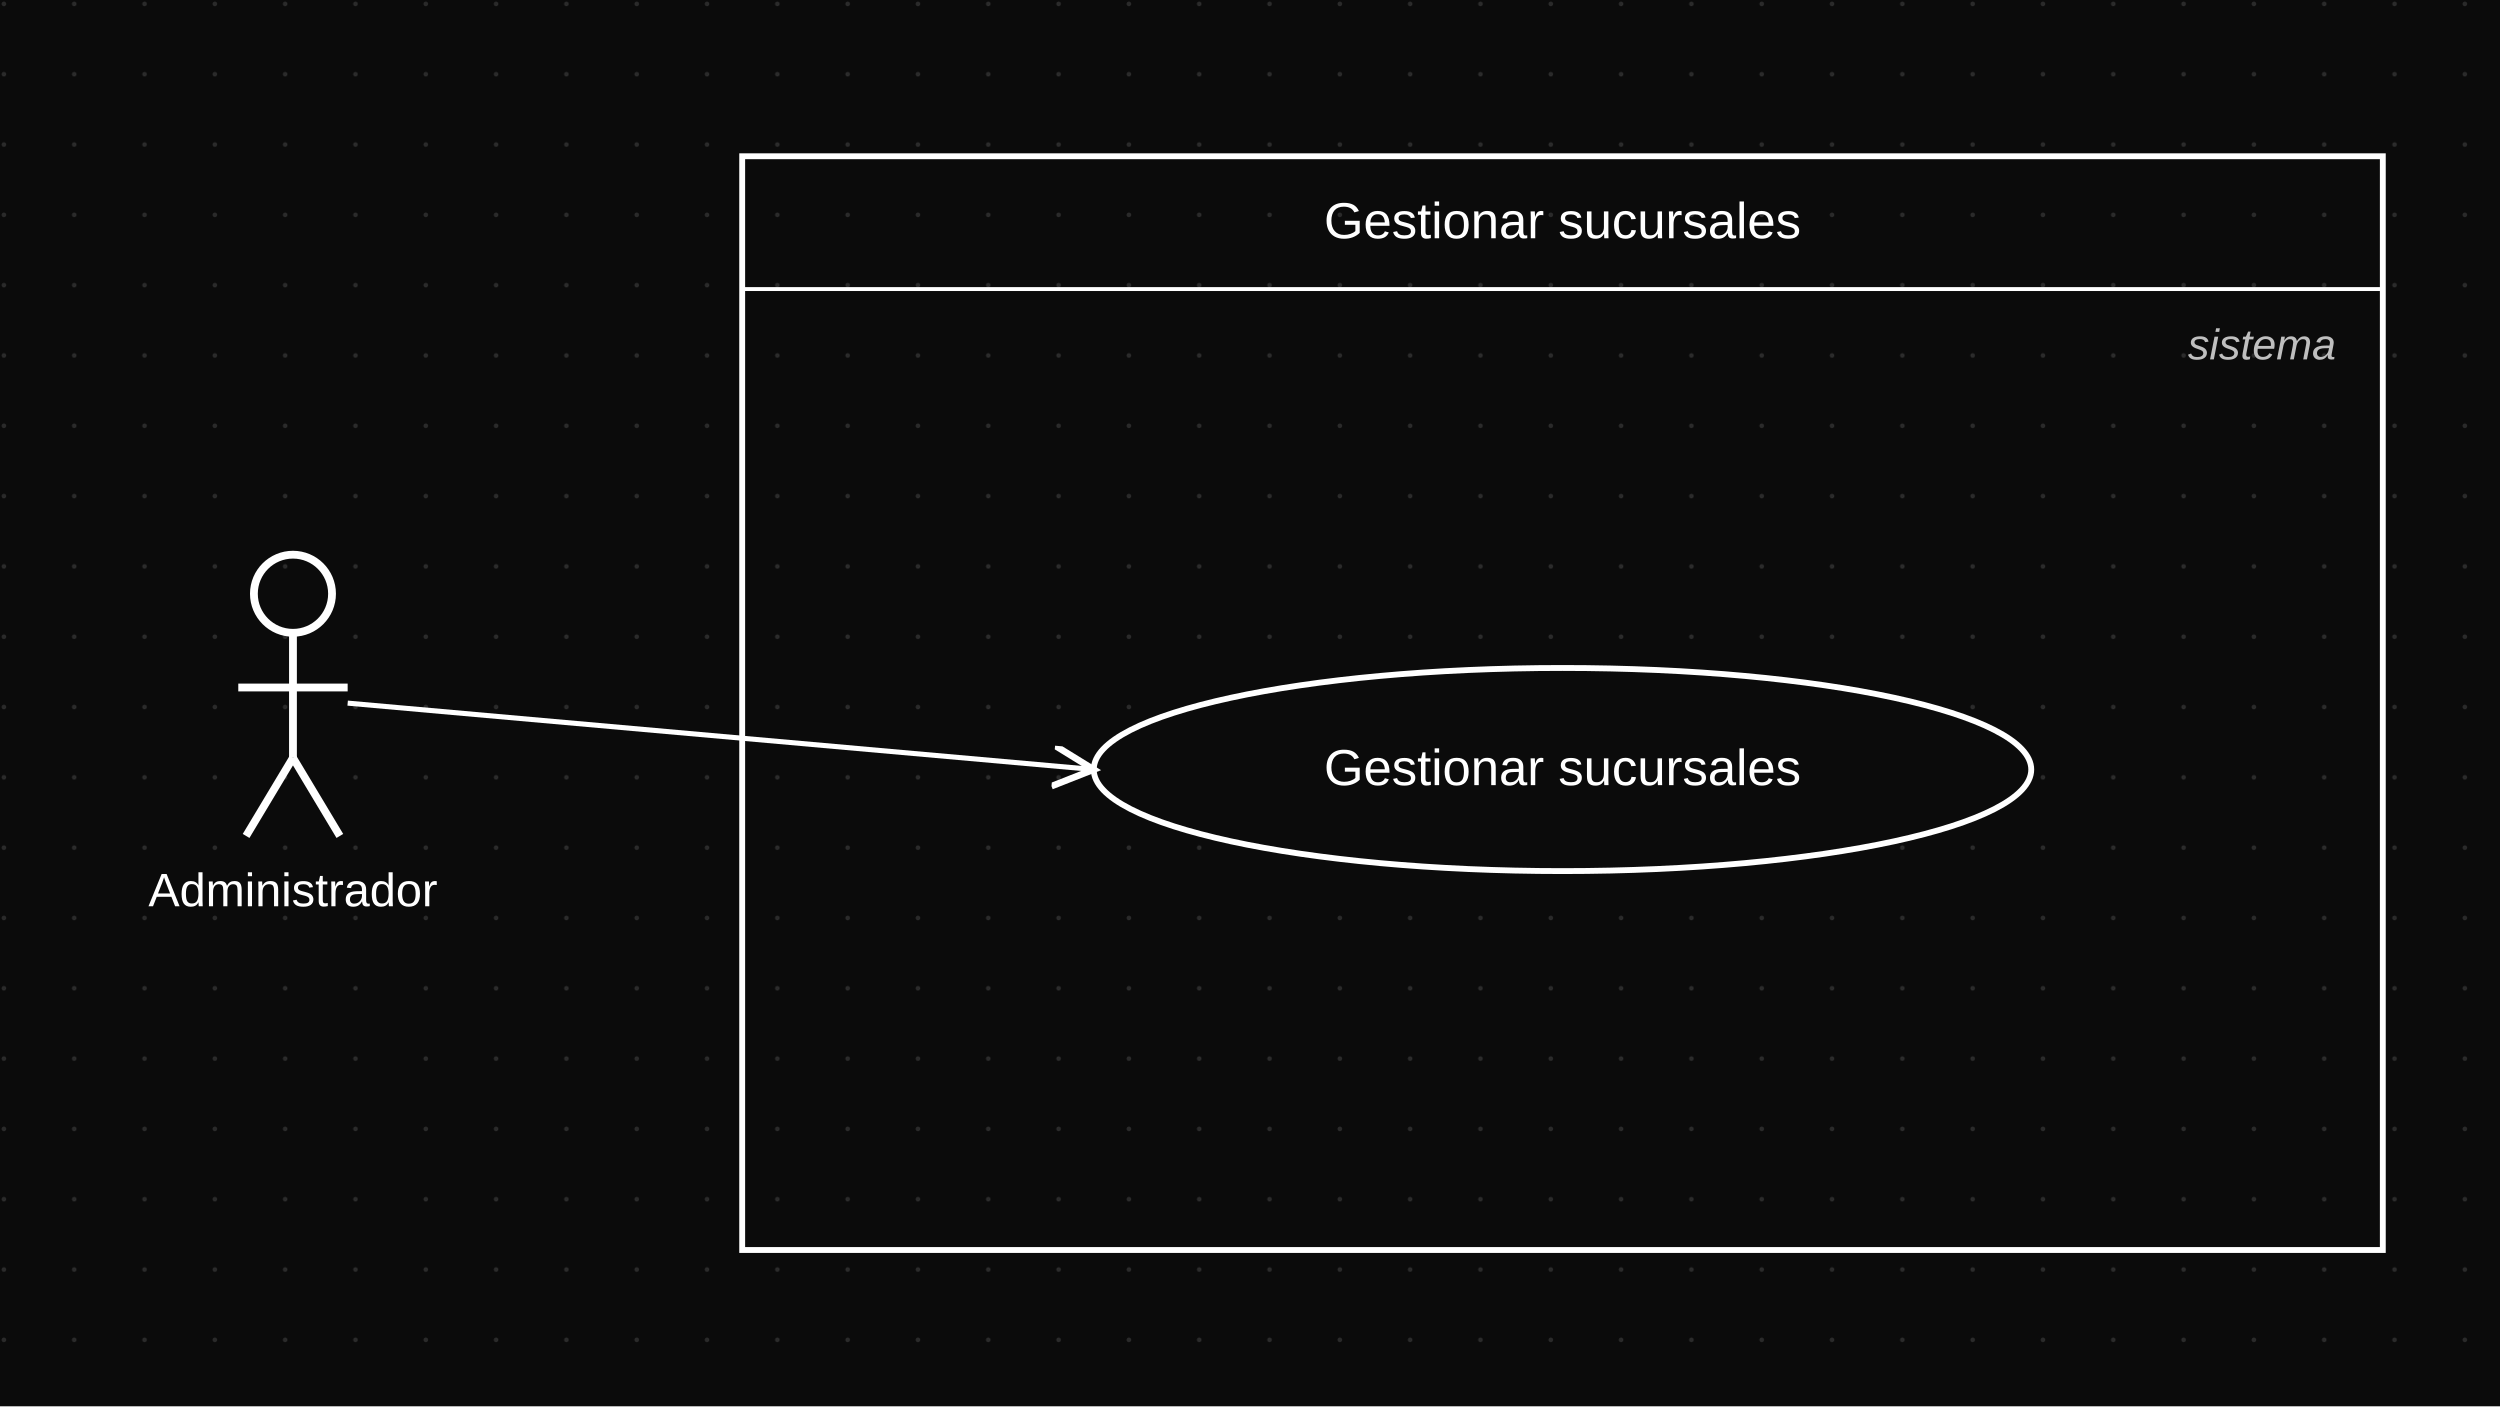
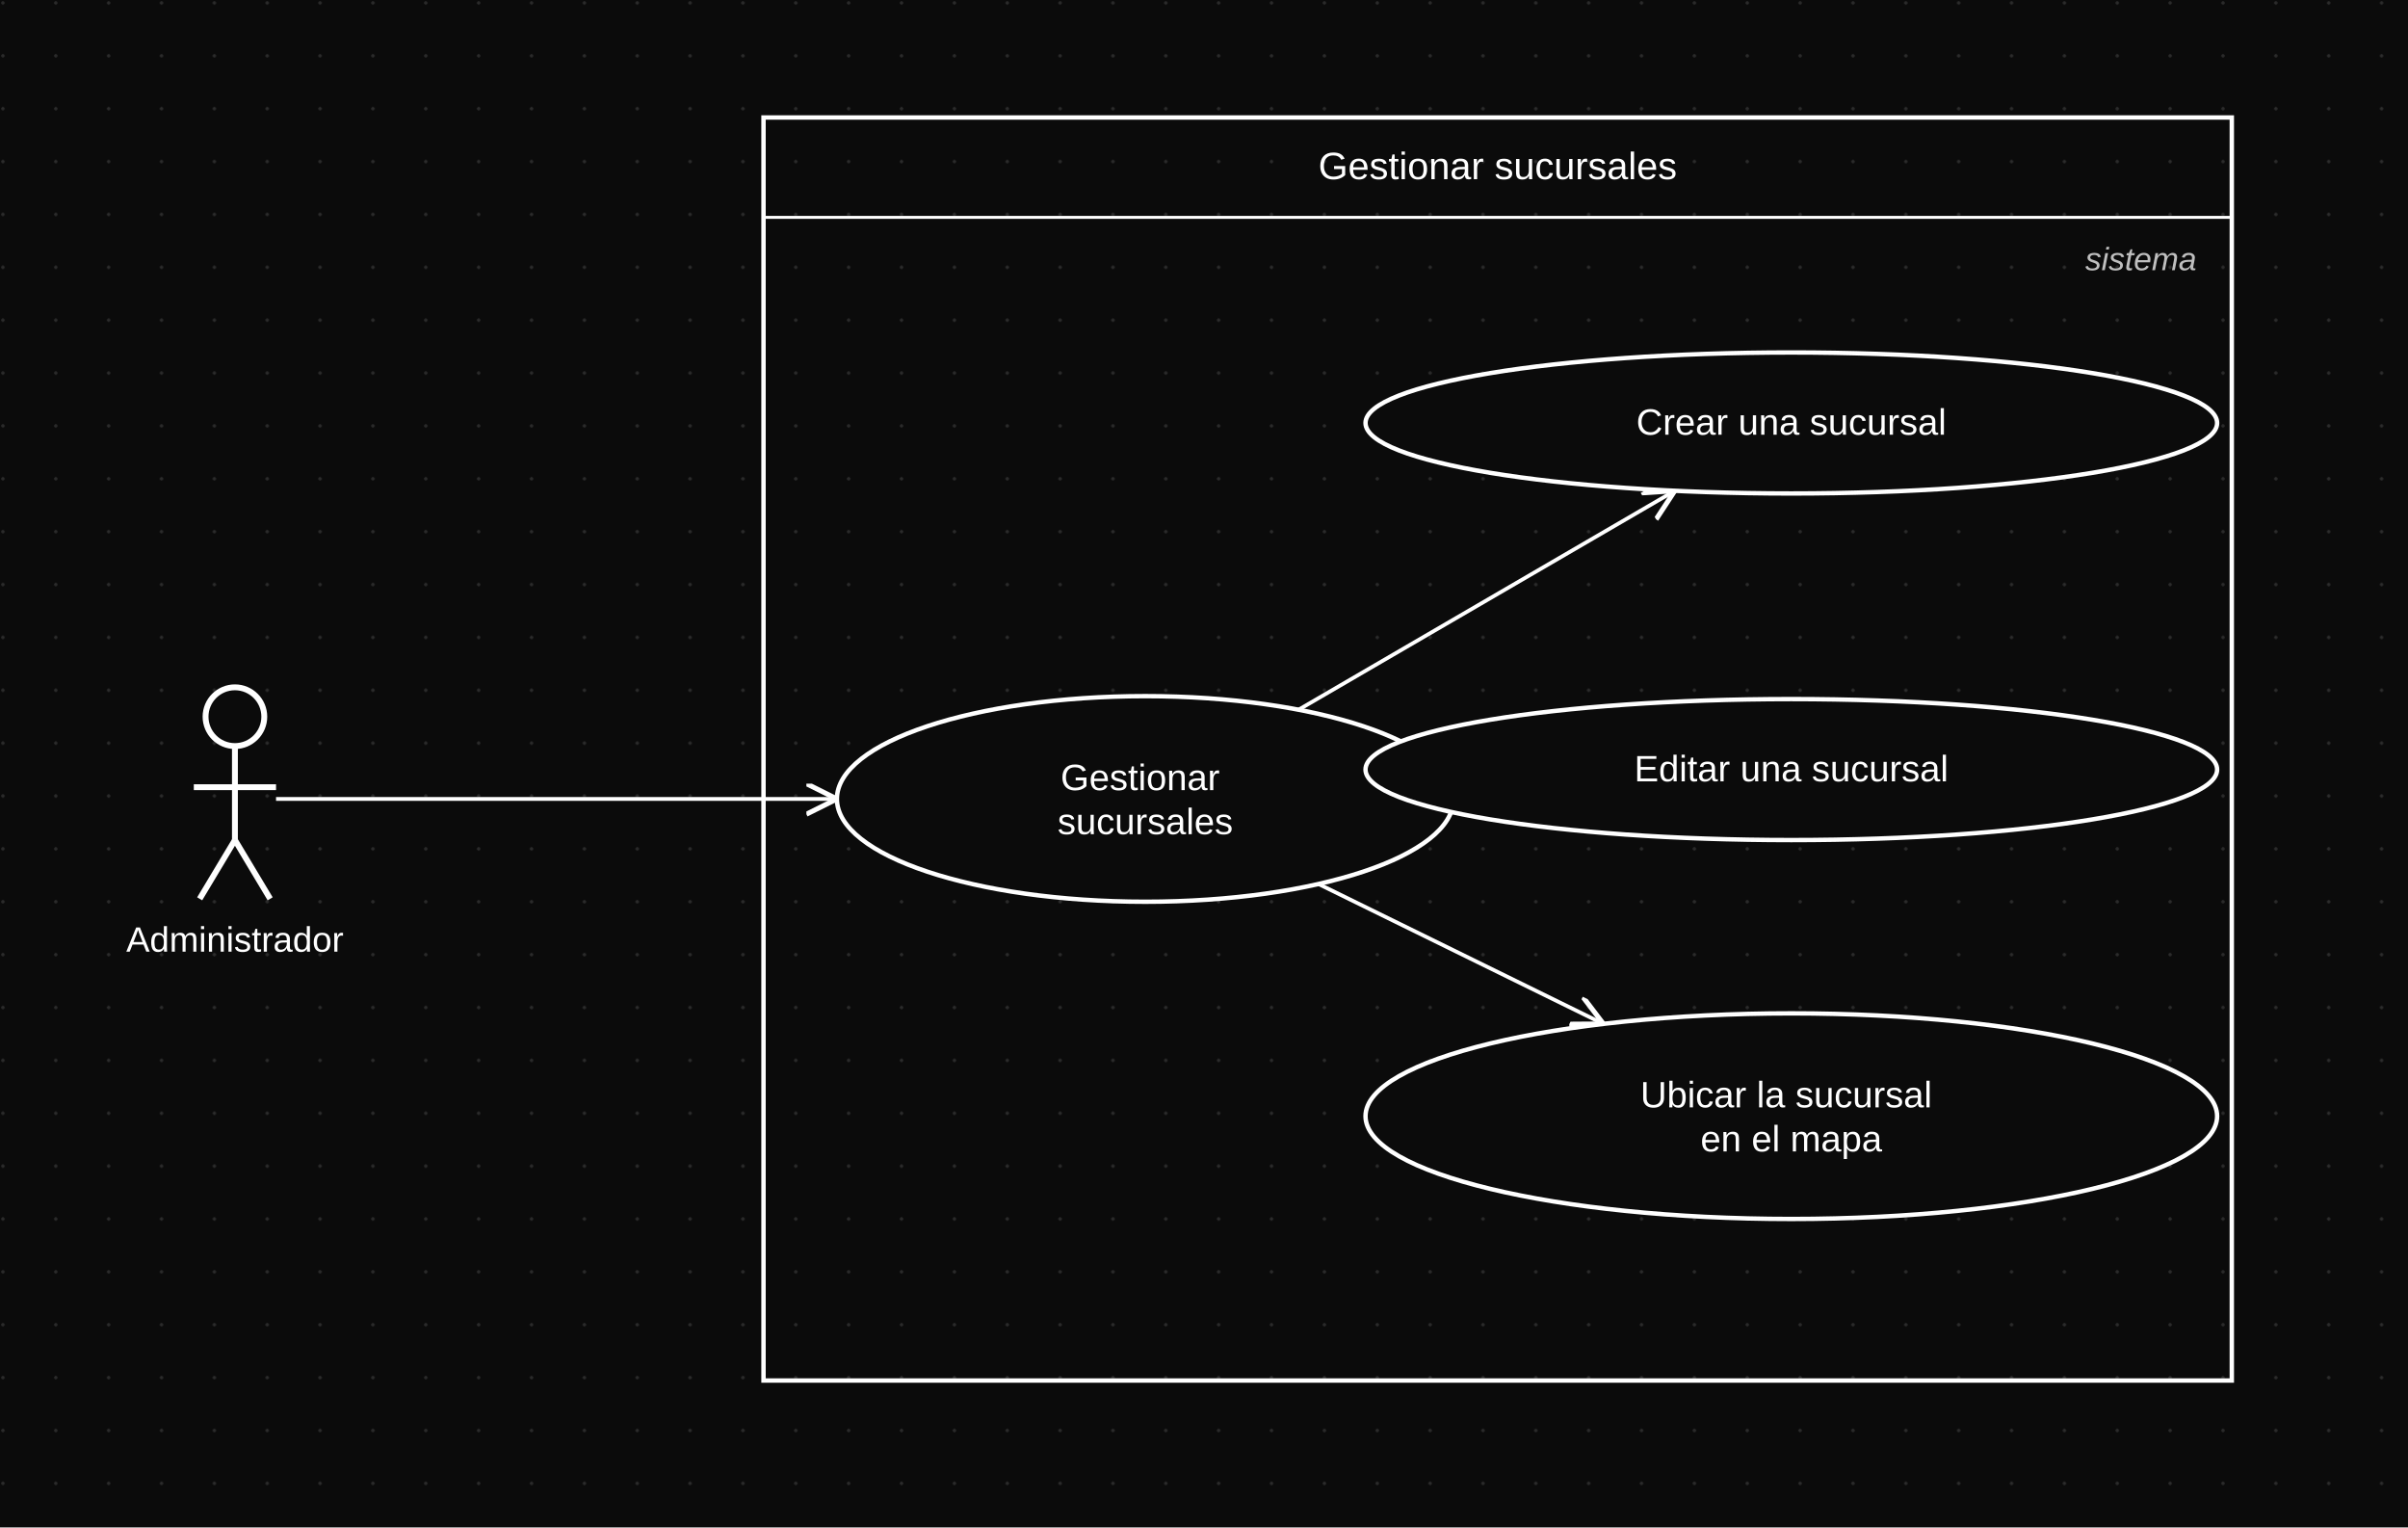
- <svg xmlns="http://www.w3.org/2000/svg" viewBox="0 0 640 360" font-family="Calibri, Arial, sans-serif">
+ <svg xmlns="http://www.w3.org/2000/svg" viewBox="0 0 820 520" font-family="Calibri, Arial, sans-serif">
  <defs>
    <pattern id="grid" width="18" height="18" patternUnits="userSpaceOnUse">
      <circle cx="1" cy="1" r="0.6" fill="#2a2a2a" />
    </pattern>
    <marker id="arrow" markerWidth="10" markerHeight="10" refX="8" refY="4" orient="auto">
      <path d="M0,0 L8,4 L0,8" fill="none" stroke="#ffffff" stroke-width="1.3" />
    </marker>
  </defs>
-   <rect x="0" y="0" width="640" height="360" fill="#0b0b0b" />
-   <rect x="0" y="0" width="640" height="360" fill="url(#grid)" />
-   <rect x="190" y="40" width="420" height="280" fill="none" stroke="#ffffff" stroke-width="1.5" />
-   <line x1="190" y1="74" x2="610" y2="74" stroke="#ffffff" stroke-width="1" />
-   <text x="400" y="61" fill="#ffffff" font-size="13" text-anchor="middle">
-     <tspan x="400" dy="0">Gestionar sucursales</tspan>
+   <rect x="0" y="0" width="820" height="520" fill="#0b0b0b" />
+   <rect x="0" y="0" width="820" height="520" fill="url(#grid)" />
+   <rect x="260" y="40" width="500" height="430" fill="none" stroke="#ffffff" stroke-width="1.5" />
+   <line x1="260" y1="74" x2="760" y2="74" stroke="#ffffff" stroke-width="1" />
+   <text x="510" y="61" fill="#ffffff" font-size="13" text-anchor="middle">
+     <tspan x="510" dy="0">Gestionar sucursales</tspan>
  </text>
-   <text x="598" y="92" fill="#bfbfbf" font-size="11" text-anchor="end" font-style="italic">sistema</text>
-   <ellipse cx="400" cy="197" rx="120" ry="26" fill="#0b0b0b" stroke="#ffffff" stroke-width="1.5" />
-   <text x="400" y="201" fill="#ffffff" font-size="13" text-anchor="middle">
-     <tspan x="400" dy="0">Gestionar sucursales</tspan>
+   <text x="748" y="92" fill="#bfbfbf" font-size="11" text-anchor="end" font-style="italic">sistema</text>
+   <line x1="94" y1="272" x2="285" y2="272" stroke="#ffffff" stroke-width="1.3" marker-end="url(#arrow)" />
+   <line x1="442.197" y1="241.631" x2="570.324" y2="167.084" stroke="#ffffff" stroke-width="1.3" marker-end="url(#arrow)" />
+   <line x1="494.037" y1="267.271" x2="470.177" y2="268.356" stroke="#ffffff" stroke-width="1.3" marker-end="url(#arrow)" />
+   <line x1="448.984" y1="300.956" x2="546.02" y2="348.591" stroke="#ffffff" stroke-width="1.3" marker-end="url(#arrow)" />
+   <ellipse cx="390" cy="272" rx="105" ry="35" fill="#0b0b0b" stroke="#ffffff" stroke-width="1.5" />
+   <text x="390" y="276" fill="#ffffff" font-size="12.5" text-anchor="middle">
+     <tspan x="390" dy="-7">Gestionar</tspan>
+     <tspan x="390" dy="15">sucursales</tspan>
  </text>
-   <circle cx="75" cy="152" r="10" fill="none" stroke="#ffffff" stroke-width="2" />
-   <line x1="75" y1="162" x2="75" y2="194" stroke="#ffffff" stroke-width="2" />
-   <line x1="61" y1="176" x2="89" y2="176" stroke="#ffffff" stroke-width="2" />
-   <line x1="75" y1="194" x2="63" y2="214" stroke="#ffffff" stroke-width="2" />
-   <line x1="75" y1="194" x2="87" y2="214" stroke="#ffffff" stroke-width="2" />
-   <text x="75" y="232" fill="#ffffff" font-size="12" text-anchor="middle">Administrador</text>
-   <line x1="89" y1="180" x2="280" y2="197" stroke="#ffffff" stroke-width="1.3" marker-end="url(#arrow)" />
+   <ellipse cx="610" cy="144" rx="145" ry="24" fill="#0b0b0b" stroke="#ffffff" stroke-width="1.5" />
+   <text x="610" y="148" fill="#ffffff" font-size="12.5" text-anchor="middle">
+     <tspan x="610" dy="0">Crear una sucursal</tspan>
+   </text>
+   <ellipse cx="610" cy="262" rx="145" ry="24" fill="#0b0b0b" stroke="#ffffff" stroke-width="1.5" />
+   <text x="610" y="266" fill="#ffffff" font-size="12.5" text-anchor="middle">
+     <tspan x="610" dy="0">Editar una sucursal</tspan>
+   </text>
+   <ellipse cx="610" cy="380" rx="145" ry="35" fill="#0b0b0b" stroke="#ffffff" stroke-width="1.5" />
+   <text x="610" y="384" fill="#ffffff" font-size="12.5" text-anchor="middle">
+     <tspan x="610" dy="-7">Ubicar la sucursal</tspan>
+     <tspan x="610" dy="15">en el mapa</tspan>
+   </text>
+   <circle cx="80" cy="244" r="10" fill="none" stroke="#ffffff" stroke-width="2" />
+   <line x1="80" y1="254" x2="80" y2="286" stroke="#ffffff" stroke-width="2" />
+   <line x1="66" y1="268" x2="94" y2="268" stroke="#ffffff" stroke-width="2" />
+   <line x1="80" y1="286" x2="68" y2="306" stroke="#ffffff" stroke-width="2" />
+   <line x1="80" y1="286" x2="92" y2="306" stroke="#ffffff" stroke-width="2" />
+   <text x="80" y="324" fill="#ffffff" font-size="12" text-anchor="middle">Administrador</text>
</svg>
